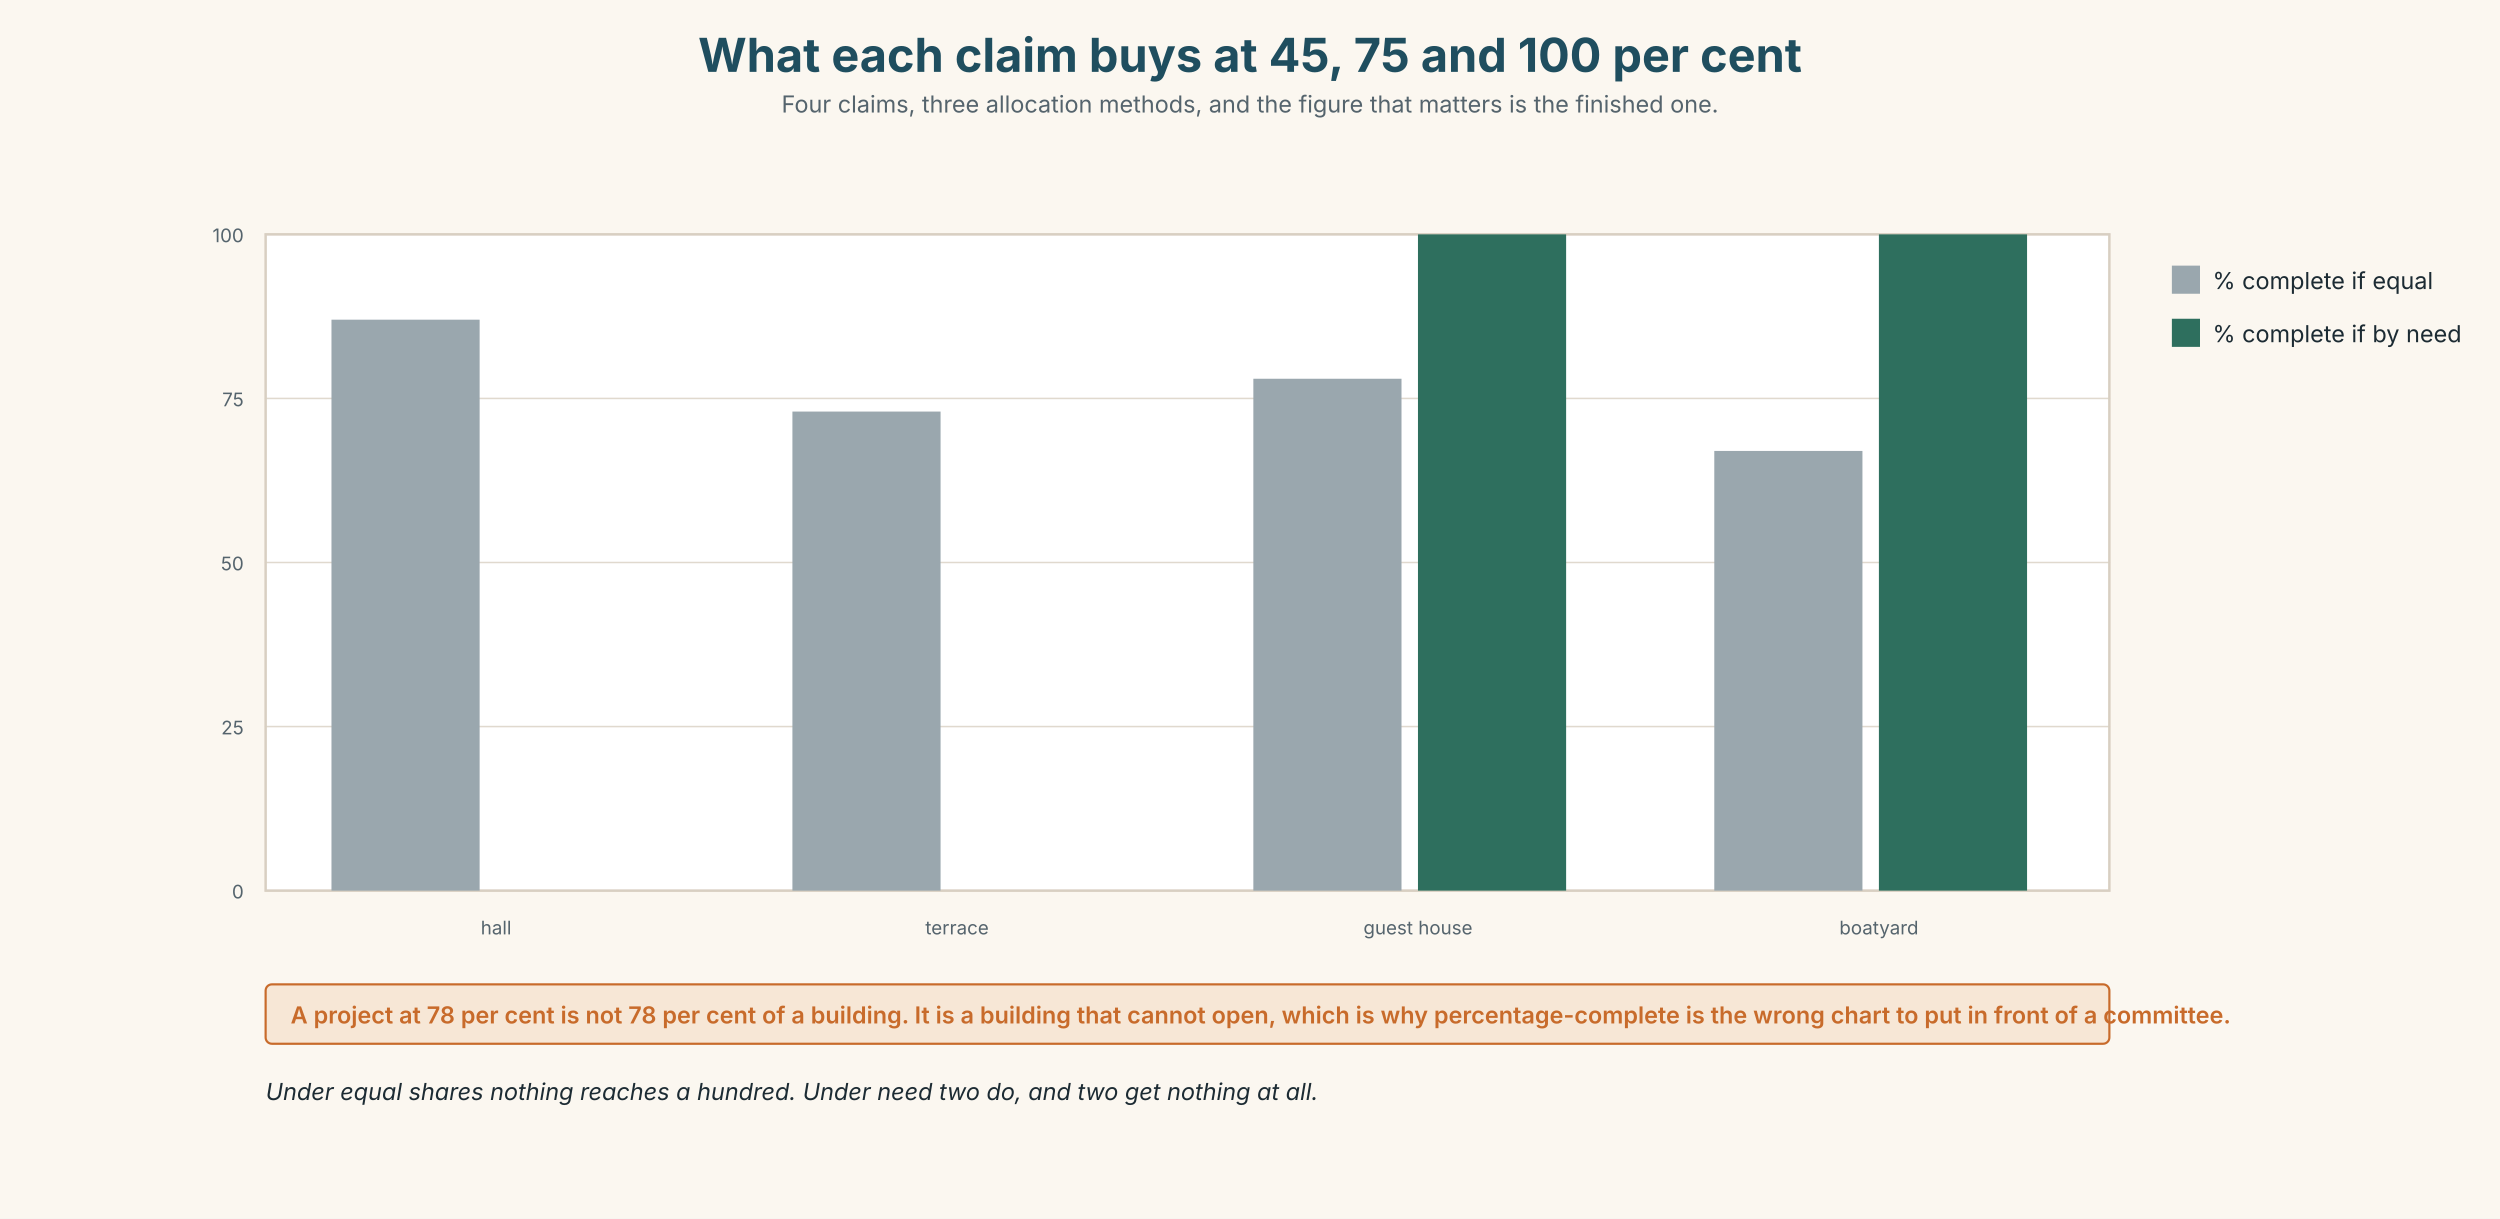
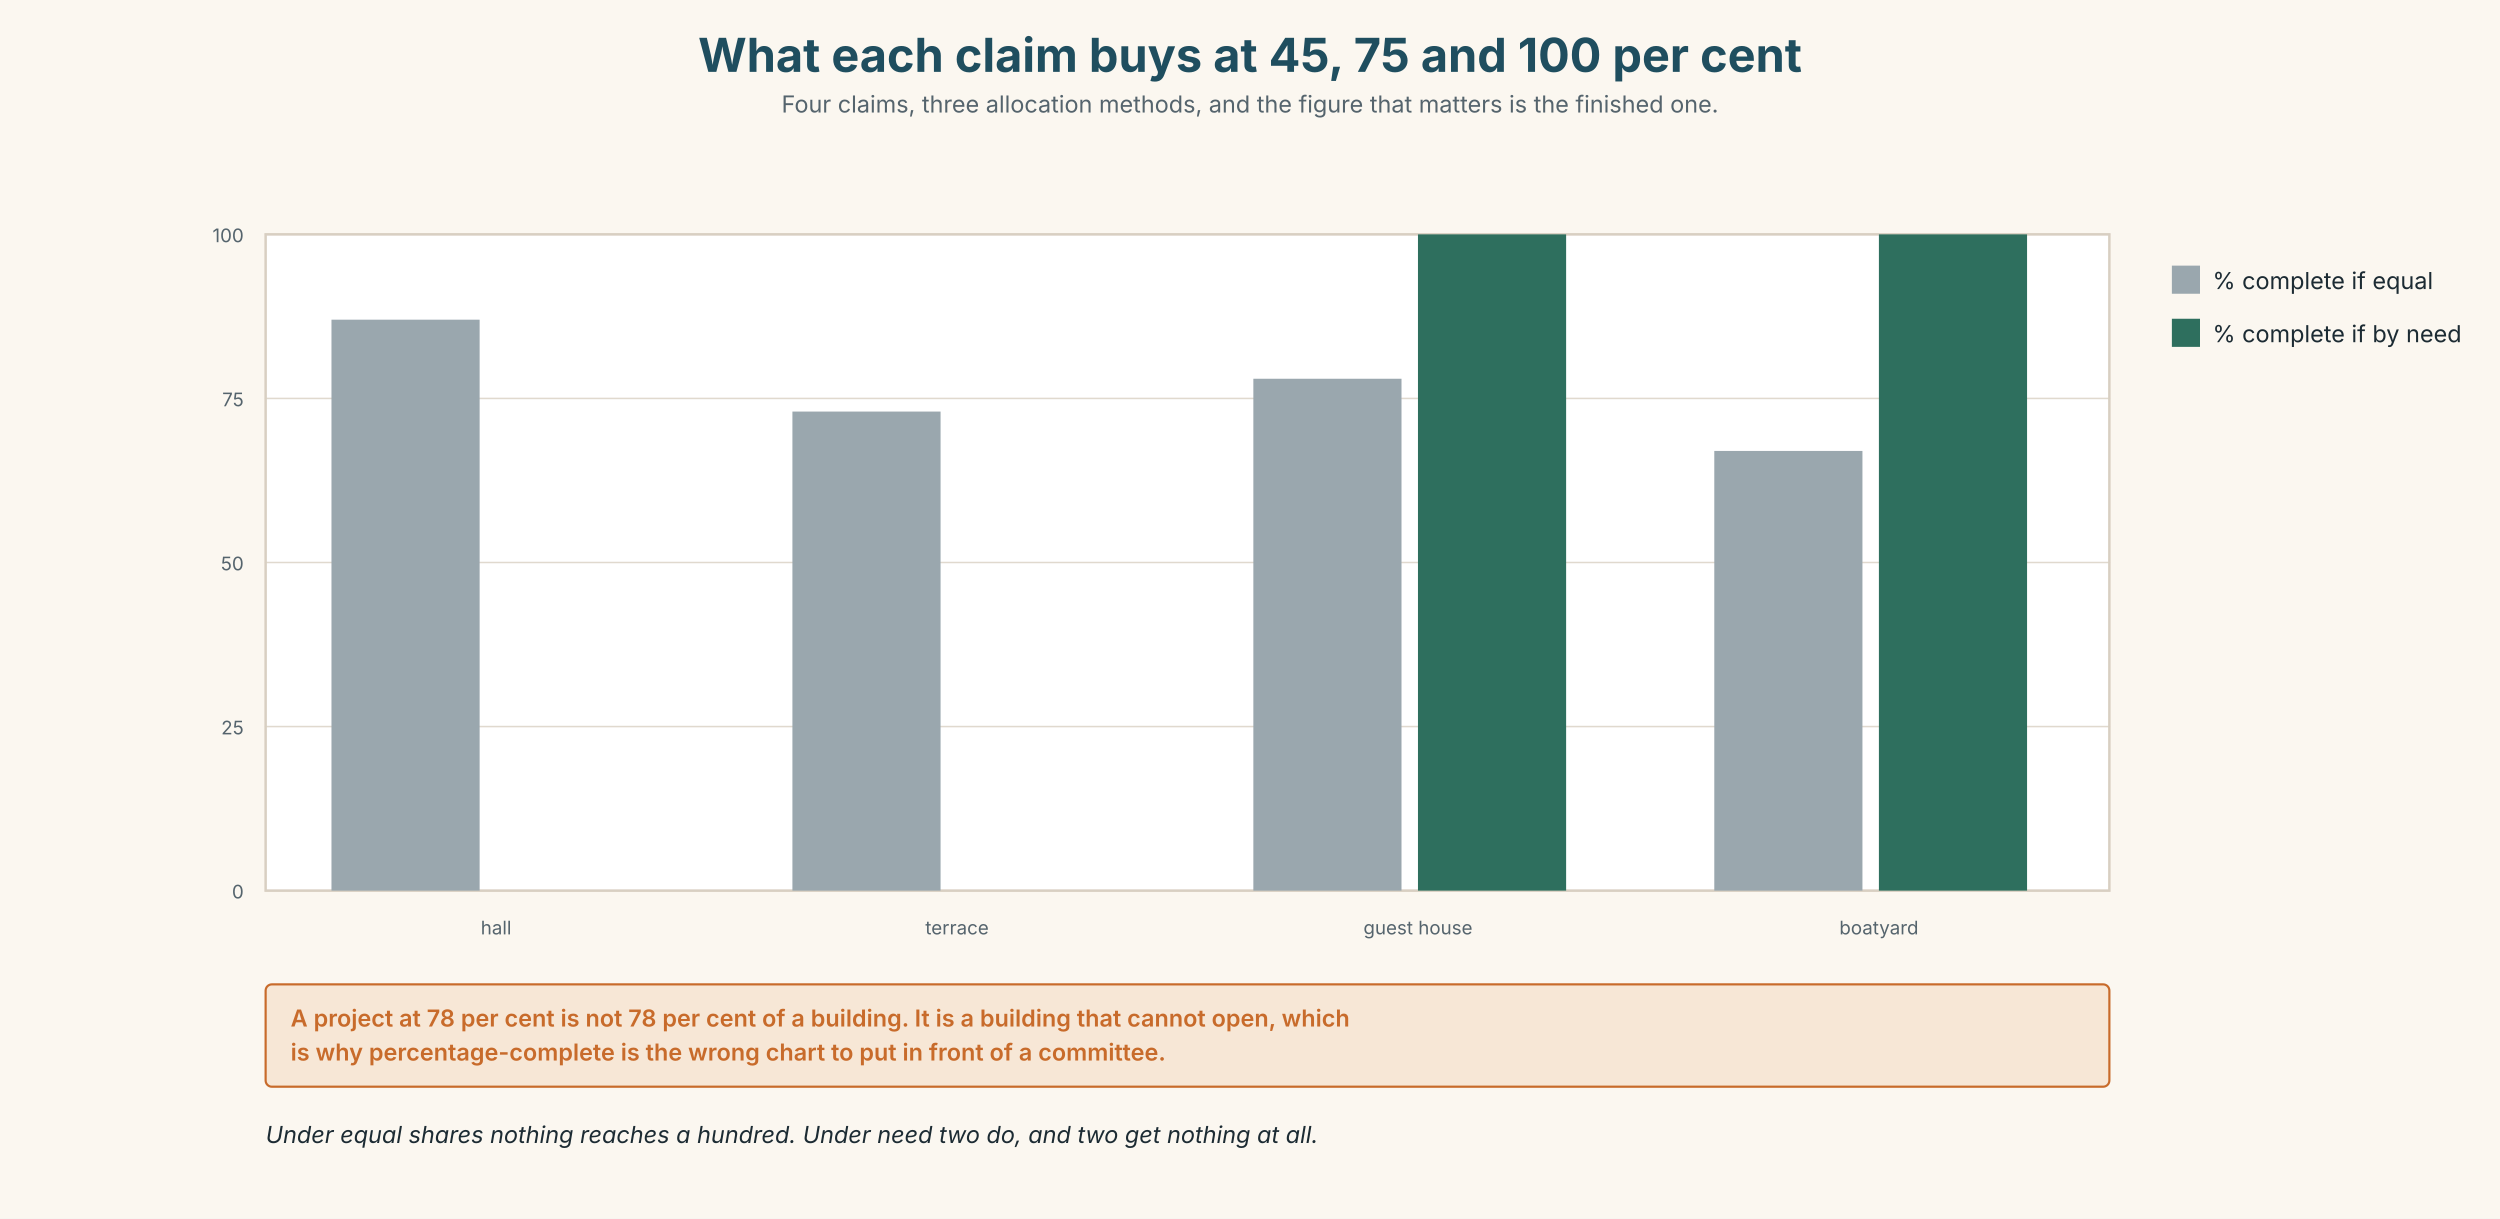
<svg xmlns="http://www.w3.org/2000/svg" width="1600" height="780" viewBox="0 0 1600 780">
  <g id="00_ground">
    <rect x="0" y="0" width="1600" height="780" rx="0" fill="#FBF7F0" />
  </g>
  <g id="10_context">
    <rect x="170" y="150" width="1180" height="420" rx="0" fill="#FFFFFF" stroke="#D8CFC2" stroke-width="1.6" />
    <line x1="170" y1="570.0" x2="1350" y2="570.0" stroke="#D8CFC2" stroke-width="1" stroke-linecap="round" opacity="0.8" />
    <text x="156" y="575.0" font-family="Inter, DejaVu Sans, sans-serif" font-size="12" fill="#55646D" text-anchor="end" font-weight="400" font-style="normal">0</text>
    <line x1="170" y1="465.0" x2="1350" y2="465.0" stroke="#D8CFC2" stroke-width="1" stroke-linecap="round" opacity="0.8" />
    <text x="156" y="470.0" font-family="Inter, DejaVu Sans, sans-serif" font-size="12" fill="#55646D" text-anchor="end" font-weight="400" font-style="normal">25</text>
    <line x1="170" y1="360.0" x2="1350" y2="360.0" stroke="#D8CFC2" stroke-width="1" stroke-linecap="round" opacity="0.8" />
    <text x="156" y="365.0" font-family="Inter, DejaVu Sans, sans-serif" font-size="12" fill="#55646D" text-anchor="end" font-weight="400" font-style="normal">50</text>
    <line x1="170" y1="255.0" x2="1350" y2="255.0" stroke="#D8CFC2" stroke-width="1" stroke-linecap="round" opacity="0.8" />
    <text x="156" y="260.0" font-family="Inter, DejaVu Sans, sans-serif" font-size="12" fill="#55646D" text-anchor="end" font-weight="400" font-style="normal">75</text>
    <line x1="170" y1="150.0" x2="1350" y2="150.0" stroke="#D8CFC2" stroke-width="1" stroke-linecap="round" opacity="0.8" />
    <text x="156" y="155.0" font-family="Inter, DejaVu Sans, sans-serif" font-size="12" fill="#55646D" text-anchor="end" font-weight="400" font-style="normal">100</text>
  </g>
  <g id="20_subject">
    <rect x="212.143" y="204.6" width="94.821" height="365.4" rx="0" fill="#9AA7AE" />
    <rect x="507.143" y="263.4" width="94.821" height="306.6" rx="0" fill="#9AA7AE" />
    <rect x="802.143" y="242.4" width="94.821" height="327.6" rx="0" fill="#9AA7AE" />
    <rect x="1097.143" y="288.6" width="94.821" height="281.4" rx="0" fill="#9AA7AE" />
    <rect x="317.5" y="570.0" width="94.821" height="0.0" rx="0" fill="#2E6F5E" />
    <rect x="612.5" y="570.0" width="94.821" height="0.0" rx="0" fill="#2E6F5E" />
    <rect x="907.5" y="150.0" width="94.821" height="420.0" rx="0" fill="#2E6F5E" />
    <rect x="1202.5" y="150.0" width="94.821" height="420.0" rx="0" fill="#2E6F5E" />
  </g>
  <g id="40_callouts">
    <text x="800.0" y="46" font-family="Inter, DejaVu Sans, sans-serif" font-size="30" fill="#1F4E5F" text-anchor="middle" font-weight="700" font-style="normal">What each claim buys at 45, 75 and 100 per cent</text>
    <text x="800.0" y="72" font-family="Inter, DejaVu Sans, sans-serif" font-size="15" fill="#55646D" text-anchor="middle" font-weight="400" font-style="normal">Four claims, three allocation methods, and the figure that matters is the finished one.</text>
    <rect x="1390" y="170" width="18" height="18" rx="0" fill="#9AA7AE" />
    <text x="1416" y="185" font-family="Inter, DejaVu Sans, sans-serif" font-size="15" fill="#1C2B33" text-anchor="start" font-weight="400" font-style="normal">% complete if equal</text>
    <rect x="1390" y="204" width="18" height="18" rx="0" fill="#2E6F5E" />
    <text x="1416" y="219" font-family="Inter, DejaVu Sans, sans-serif" font-size="15" fill="#1C2B33" text-anchor="start" font-weight="400" font-style="normal">% complete if by need</text>
    <text x="317.5" y="598" font-family="Inter, DejaVu Sans, sans-serif" font-size="12" fill="#55646D" text-anchor="middle" font-weight="400" font-style="normal">hall</text>
    <text x="612.5" y="598" font-family="Inter, DejaVu Sans, sans-serif" font-size="12" fill="#55646D" text-anchor="middle" font-weight="400" font-style="normal">terrace</text>
    <text x="907.5" y="598" font-family="Inter, DejaVu Sans, sans-serif" font-size="12" fill="#55646D" text-anchor="middle" font-weight="400" font-style="normal">guest house</text>
    <text x="1202.5" y="598" font-family="Inter, DejaVu Sans, sans-serif" font-size="12" fill="#55646D" text-anchor="middle" font-weight="400" font-style="normal">boatyard</text>
-     <rect x="170" y="630" width="1180" height="38" rx="4" fill="#F7E7D6" stroke="#C86B2B" stroke-width="1.4" />
-     <text x="186" y="655" font-family="Inter, DejaVu Sans, sans-serif" font-size="15" fill="#C86B2B" text-anchor="start" font-weight="600" font-style="normal">A project at 78 per cent is not 78 per cent of a building. It is a building that cannot open, which is why percentage-complete is the wrong chart to put in front of a committee.</text>
-     <text x="170" y="704.0" font-family="Inter, DejaVu Sans, sans-serif" font-size="15" fill="#1C2B33" text-anchor="start" font-weight="400" font-style="italic">Under equal shares nothing reaches a hundred. Under need two do, and two get nothing at all.</text>
+     <rect x="170" y="630" width="1180" height="65.5" rx="4" fill="#F7E7D6" stroke="#C86B2B" stroke-width="1.4" />
+     <text x="186" y="657.0" font-family="Inter, DejaVu Sans, sans-serif" font-size="15" fill="#C86B2B" text-anchor="start" font-weight="600" font-style="normal">A project at 78 per cent is not 78 per cent of a building. It is a building that cannot open, which</text>
+     <text x="186" y="678.75" font-family="Inter, DejaVu Sans, sans-serif" font-size="15" fill="#C86B2B" text-anchor="start" font-weight="600" font-style="normal">is why percentage-complete is the wrong chart to put in front of a committee.</text>
+     <text x="170" y="731.5" font-family="Inter, DejaVu Sans, sans-serif" font-size="15" fill="#1C2B33" text-anchor="start" font-weight="400" font-style="italic">Under equal shares nothing reaches a hundred. Under need two do, and two get nothing at all.</text>
  </g>
</svg>
